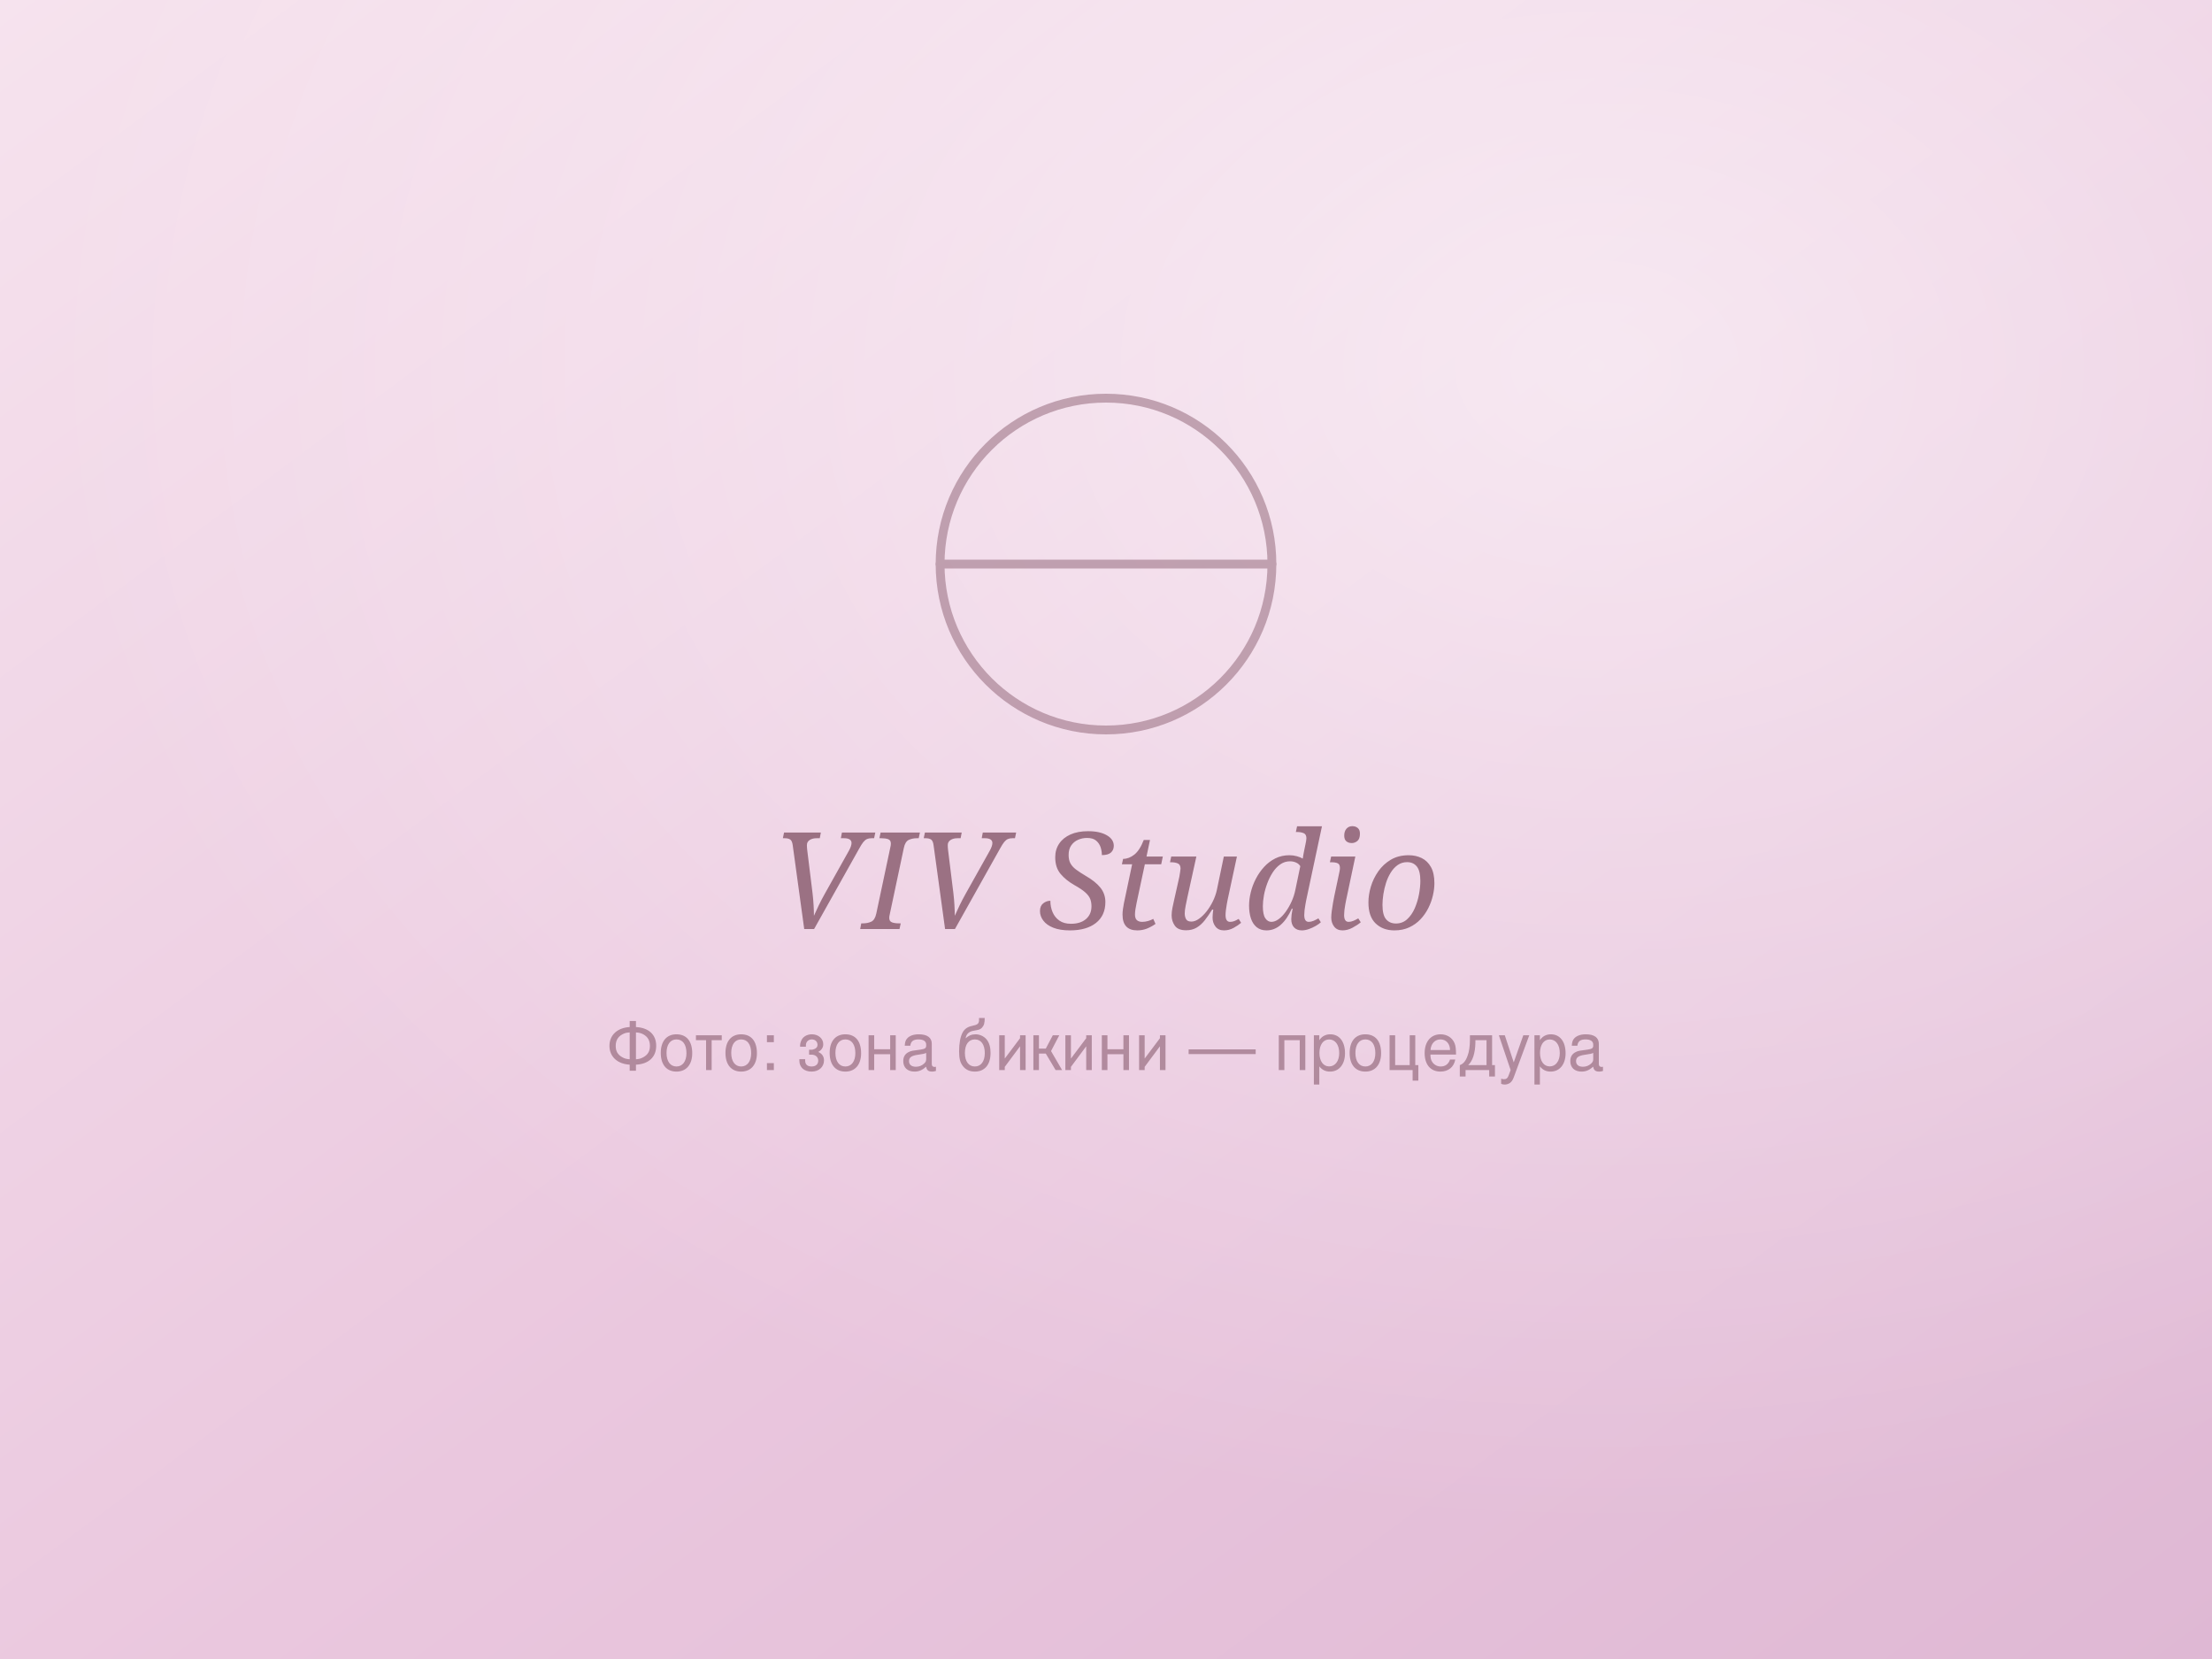
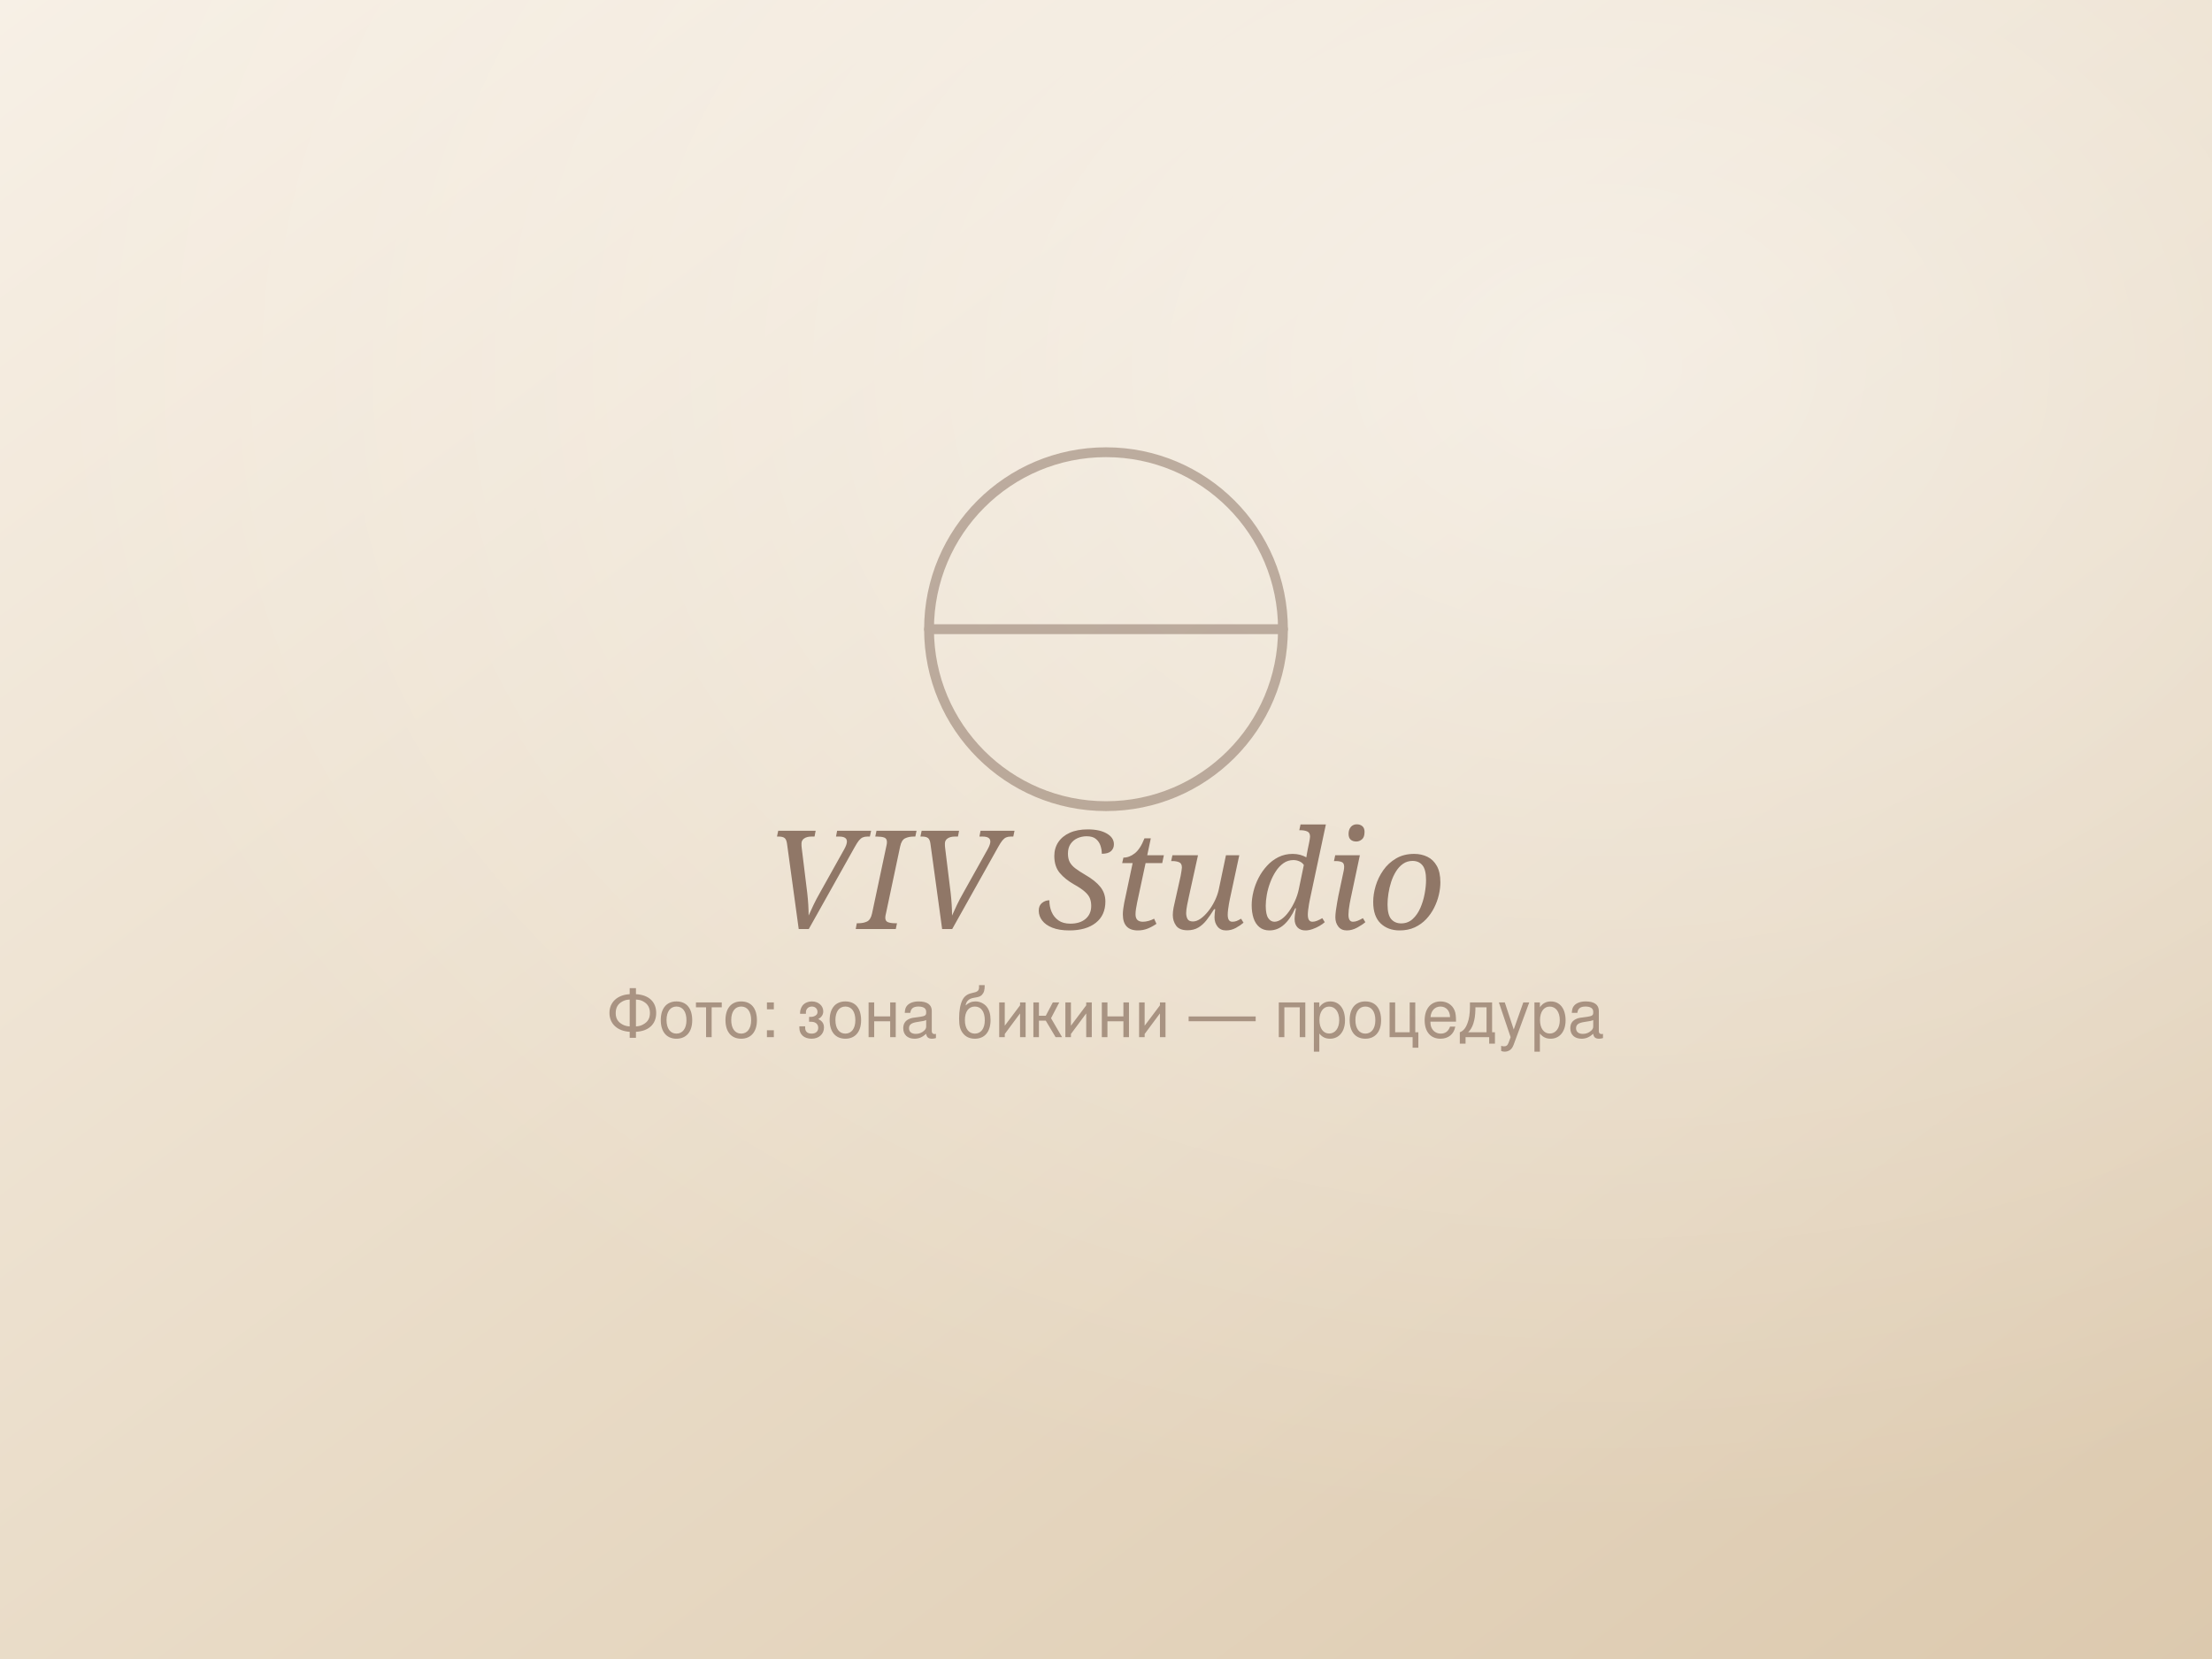
<svg xmlns="http://www.w3.org/2000/svg" viewBox="0 0 900 675" width="900" height="675" role="img">
  <defs>
    <linearGradient id="g" x1="0" y1="0" x2="1" y2="1">
-       <stop offset="0" stop-color="#F6E3EE" />
-       <stop offset=".55" stop-color="#EAC7DE" />
-       <stop offset="1" stop-color="#DFB8D4" />
+       <stop offset="0" stop-color="#F7F0E6" />
+       <stop offset=".55" stop-color="#E8DAC5" />
+       <stop offset="1" stop-color="#DCC9AE" />
    </linearGradient>
    <radialGradient id="s" cx=".72" cy=".22" r=".7">
-       <stop offset="0" stop-color="#FFFFFF" stop-opacity=".55" />
+       <stop offset="0" stop-color="#FFFFFF" stop-opacity=".5" />
      <stop offset="1" stop-color="#FFFFFF" stop-opacity="0" />
    </radialGradient>
  </defs>
  <rect width="900" height="675" fill="url(#g)" />
  <rect width="900" height="675" fill="url(#s)" />
-   <g opacity=".5" fill="none" stroke="#8C5F72" stroke-width="3.6">
-     <circle cx="450.0" cy="229.5" r="67.5" />
-     <path d="M382.5 229.5 l135.0 0" stroke-linecap="round" />
+   <g opacity=".45" fill="none" stroke="#7B5F4F" stroke-width="4.0">
+     <circle cx="450.0" cy="256" r="72" />
+     <path d="M378 256 l144 0" stroke-linecap="round" />
  </g>
-   <text x="50%" y="378" text-anchor="middle" font-family="Georgia,serif" font-style="italic" font-size="55" fill="#8C5F72" opacity=".85">VIV Studio</text>
-   <text x="50%" y="435.375" text-anchor="middle" font-family="Helvetica,Arial,sans-serif" font-size="27" fill="#8C5F72" opacity=".62">Фото: зона бикини — процедура</text>
+   <text x="50%" y="378" text-anchor="middle" font-family="Georgia,serif" font-style="italic" font-size="56" fill="#7B5F4F" opacity=".82">VIV Studio</text>
+   <text x="50%" y="422" text-anchor="middle" font-family="Helvetica,Arial,sans-serif" font-size="27" fill="#7B5F4F" opacity=".6">Фото: зона бикини — процедура</text>
</svg>
